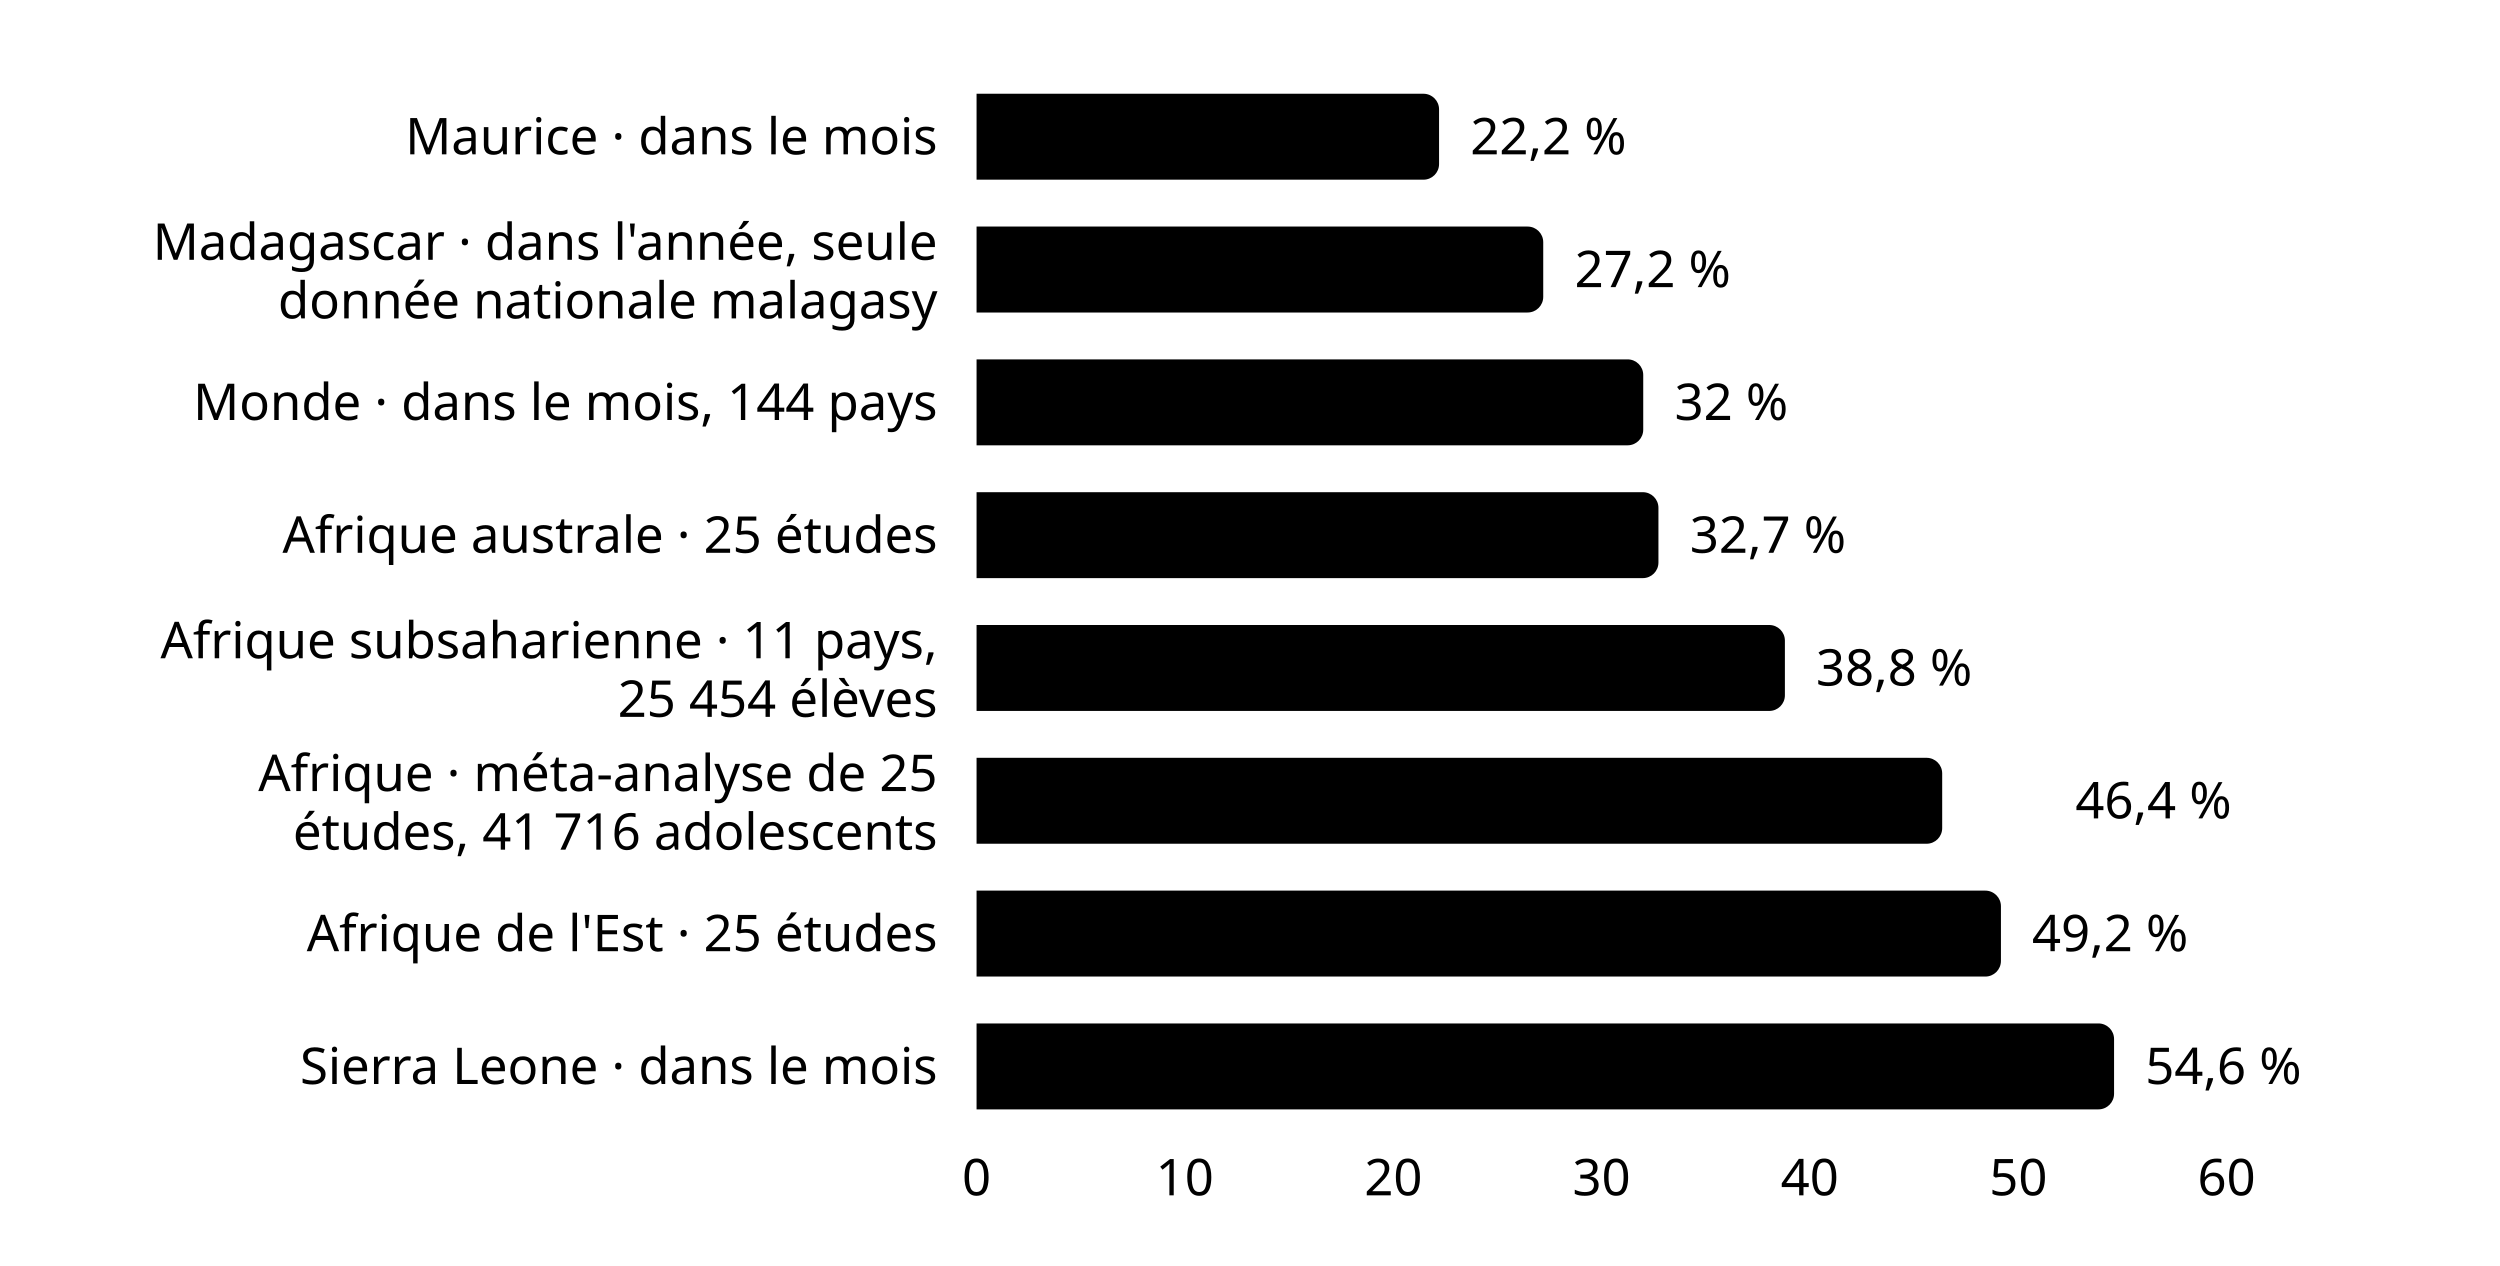
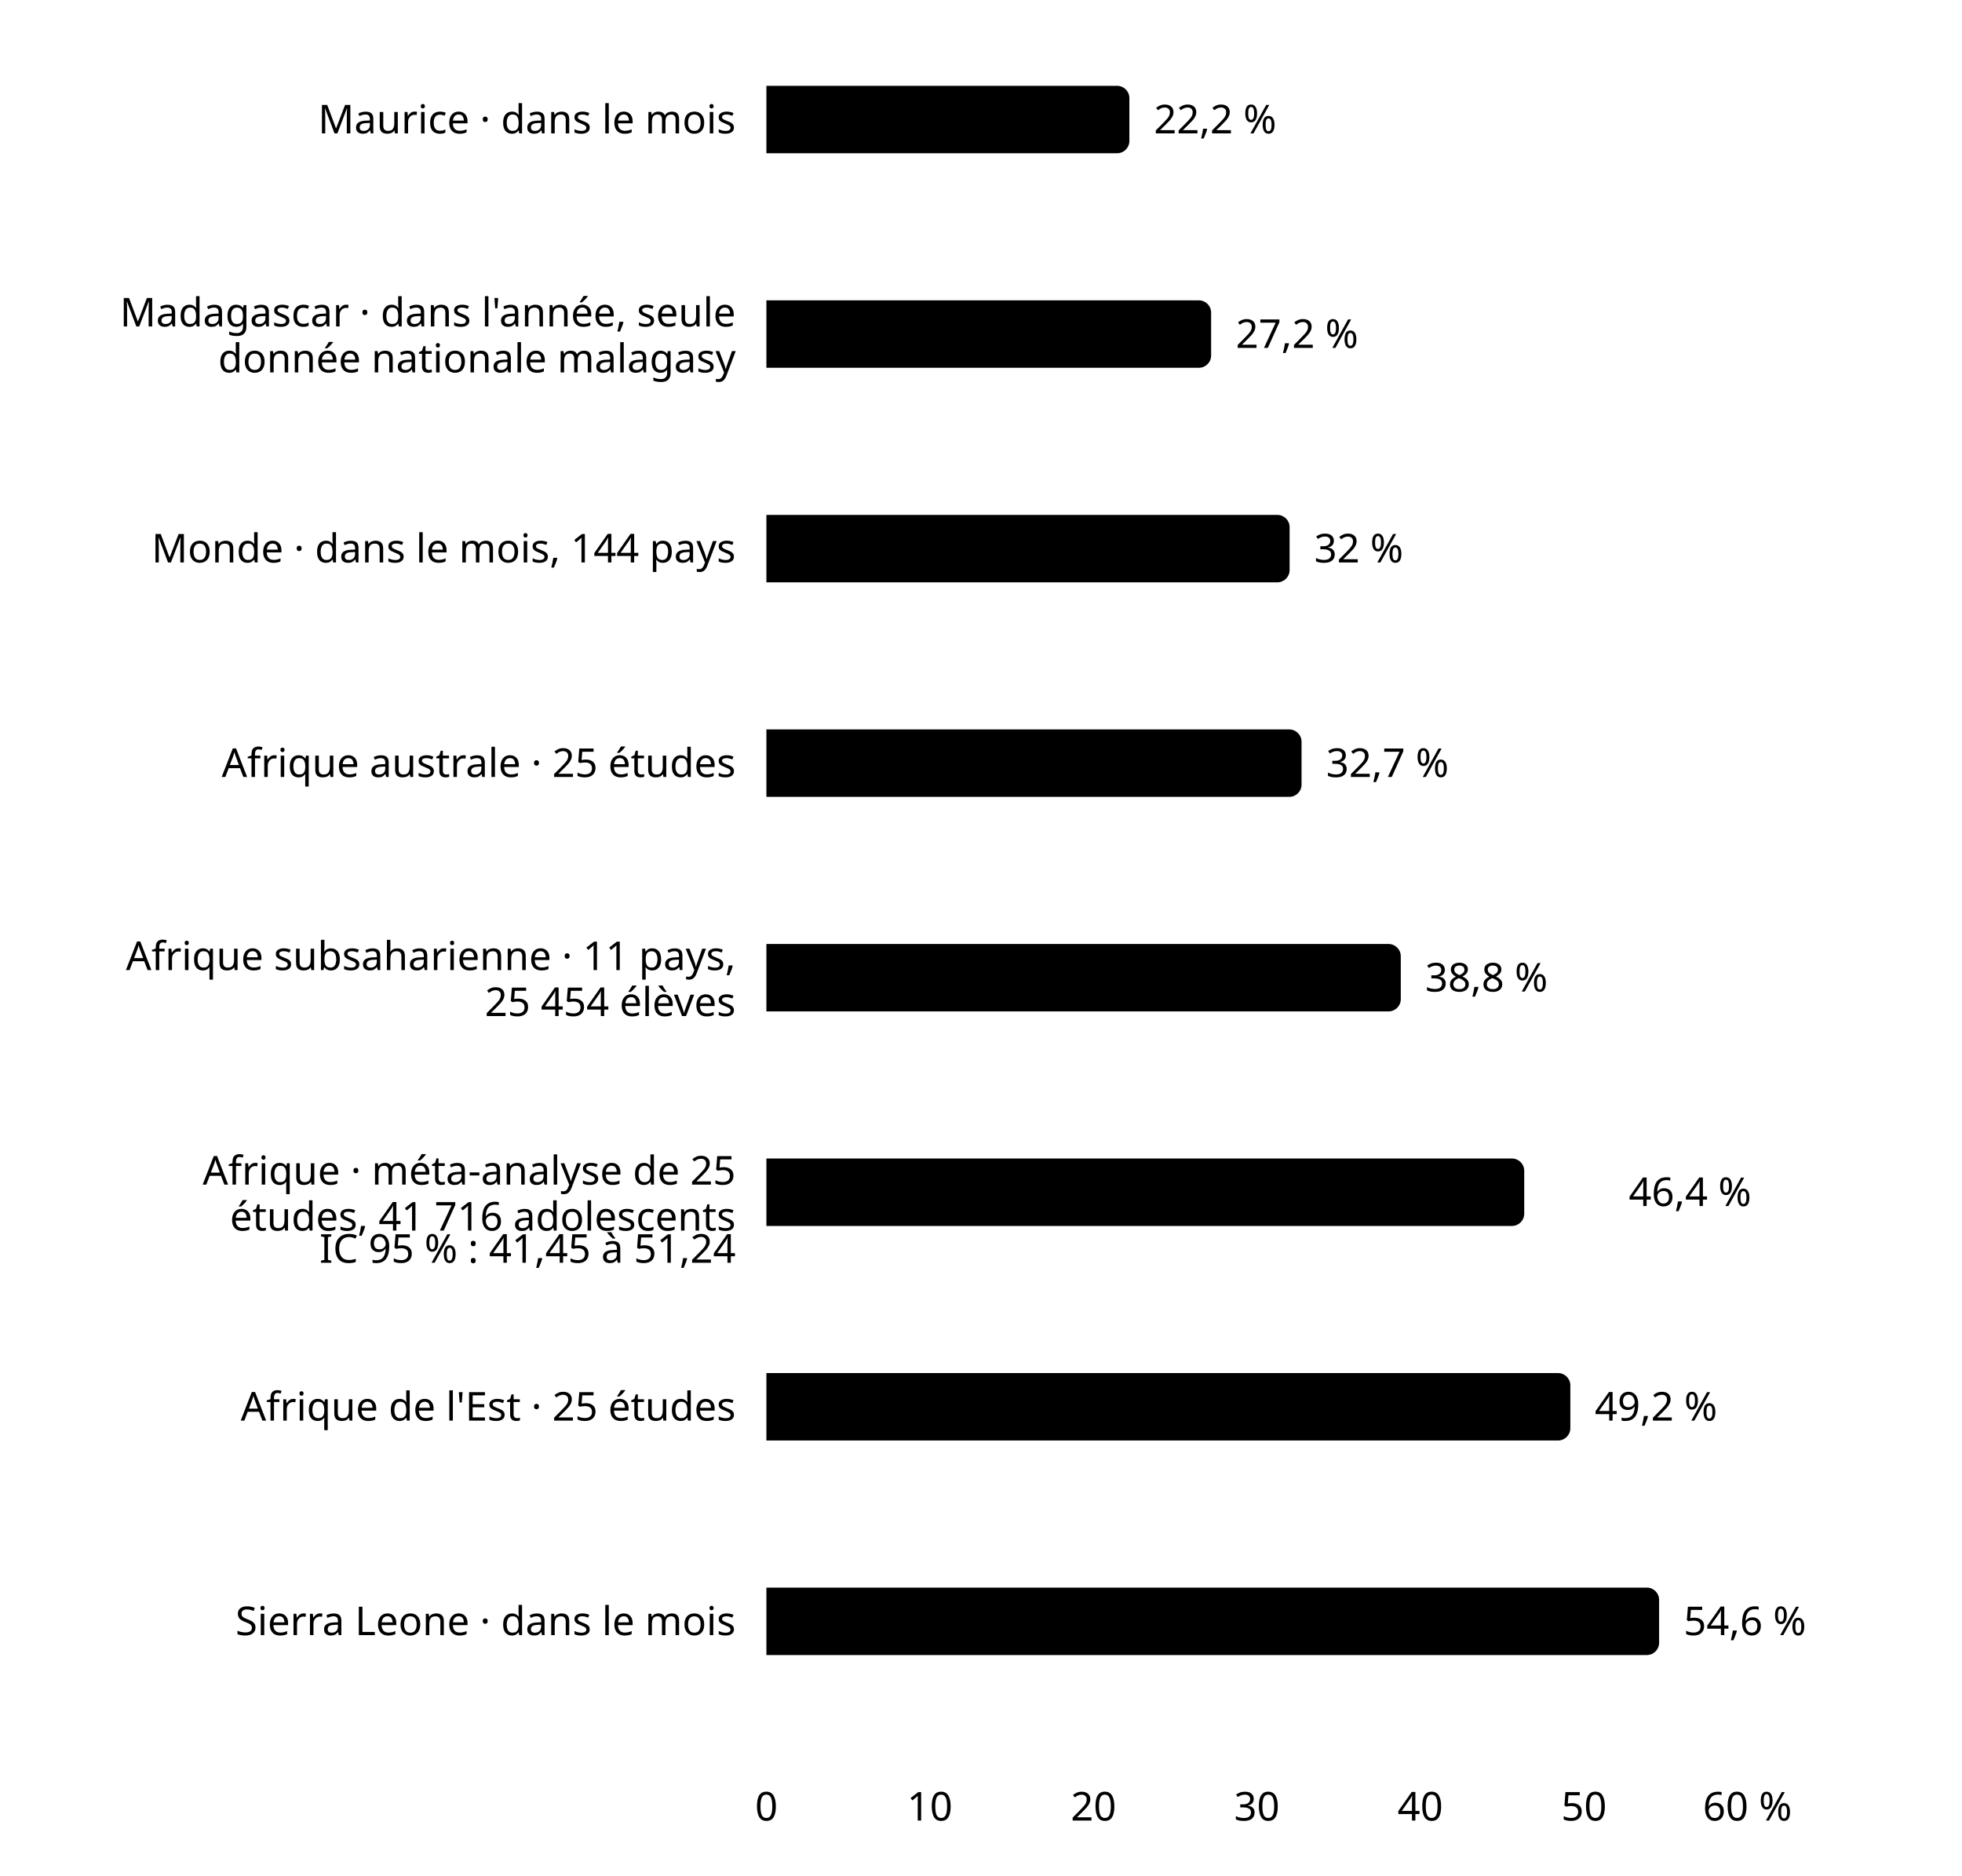
- <svg xmlns="http://www.w3.org/2000/svg" viewBox="0 0 640 324" width="640" height="324" role="img" aria-labelledby="prevalences-comparees-t prevalences-comparees-d" class="" font-family="Public Sans, Segoe UI, system-ui, sans-serif" font-size="13">
-   <line class="grid" x1="250.0" y1="12" x2="250.0" y2="290" />
-   <text class="t-sm" x="250.0" y="306" text-anchor="middle">0</text>
-   <line class="grid" x1="303.3" y1="12" x2="303.3" y2="290" />
-   <text class="t-sm" x="303.3" y="306" text-anchor="middle">10</text>
-   <line class="grid" x1="356.7" y1="12" x2="356.7" y2="290" />
-   <text class="t-sm" x="356.7" y="306" text-anchor="middle">20</text>
-   <line class="grid" x1="410.0" y1="12" x2="410.0" y2="290" />
-   <text class="t-sm" x="410.0" y="306" text-anchor="middle">30</text>
-   <line class="grid" x1="463.3" y1="12" x2="463.3" y2="290" />
-   <text class="t-sm" x="463.3" y="306" text-anchor="middle">40</text>
-   <line class="grid" x1="516.7" y1="12" x2="516.7" y2="290" />
-   <text class="t-sm" x="516.7" y="306" text-anchor="middle">50</text>
-   <line class="grid" x1="570.0" y1="12" x2="570.0" y2="290" />
-   <text class="t-sm" x="570.0" y="306" text-anchor="middle">60</text>
-   <path class="f1" d="M250.0,24 h114.4 a4,4 0 0 1 4,4 v14 a4,4 0 0 1 -4,4 h-114.4 z" />
-   <text x="240" y="35.0" text-anchor="end" dominant-baseline="middle">Maurice · dans le mois</text>
-   <text class="t-num" x="376.4" y="35" dominant-baseline="middle">22,2 %</text>
-   <path class="f1" d="M250.0,58 h141.067 a4,4 0 0 1 4,4 v14 a4,4 0 0 1 -4,4 h-141.067 z" />
-   <text x="240" y="62.0" text-anchor="end" dominant-baseline="middle">Madagascar · dans l'année, seule</text>
-   <text x="240" y="77.0" text-anchor="end" dominant-baseline="middle">donnée nationale malagasy</text>
-   <text class="t-num" x="403.1" y="69" dominant-baseline="middle">27,2 %</text>
-   <path class="f1" d="M250.0,92 h166.667 a4,4 0 0 1 4,4 v14 a4,4 0 0 1 -4,4 h-166.667 z" />
-   <text x="240" y="103.0" text-anchor="end" dominant-baseline="middle">Monde · dans le mois, 144 pays</text>
-   <text class="t-num" x="428.7" y="103" dominant-baseline="middle">32 %</text>
-   <path class="f1" d="M250.0,126 h170.56 a4,4 0 0 1 4,4 v14 a4,4 0 0 1 -4,4 h-170.56 z" />
-   <text x="240" y="137.0" text-anchor="end" dominant-baseline="middle">Afrique australe · 25 études</text>
-   <text class="t-num" x="432.6" y="137" dominant-baseline="middle">32,7 %</text>
-   <path class="f1" d="M250.0,160 h202.933 a4,4 0 0 1 4,4 v14 a4,4 0 0 1 -4,4 h-202.933 z" />
-   <text x="240" y="164.0" text-anchor="end" dominant-baseline="middle">Afrique subsaharienne · 11 pays,</text>
-   <text x="240" y="179.0" text-anchor="end" dominant-baseline="middle">25 454 élèves</text>
-   <text class="t-num" x="464.9" y="171" dominant-baseline="middle">38,8 %</text>
-   <path class="f1" d="M250.0,194 h243.2 a4,4 0 0 1 4,4 v14 a4,4 0 0 1 -4,4 h-243.2 z" />
-   <line class="line" x1="471.1" y1="205" x2="523.3" y2="205" stroke-width="1.5" />
-   <line class="line" x1="471.1" y1="199" x2="471.1" y2="211" />
-   <line class="line" x1="523.3" y1="199" x2="523.3" y2="211" />
-   <text x="240" y="198.0" text-anchor="end" dominant-baseline="middle">Afrique · méta-analyse de 25</text>
-   <text x="240" y="213.0" text-anchor="end" dominant-baseline="middle">études, 41 716 adolescents</text>
-   <text class="t-num" x="531.3" y="205" dominant-baseline="middle">46,4 %</text>
-   <path class="f1" d="M250.0,228 h258.24 a4,4 0 0 1 4,4 v14 a4,4 0 0 1 -4,4 h-258.24 z" />
-   <text x="240" y="239.0" text-anchor="end" dominant-baseline="middle">Afrique de l'Est · 25 études</text>
-   <text class="t-num" x="520.2" y="239" dominant-baseline="middle">49,2 %</text>
-   <path class="f1" d="M250.0,262 h287.2 a4,4 0 0 1 4,4 v14 a4,4 0 0 1 -4,4 h-287.2 z" />
-   <text x="240" y="273.0" text-anchor="end" dominant-baseline="middle">Sierra Leone · dans le mois</text>
-   <text class="t-num" x="549.2" y="273" dominant-baseline="middle">54,6 %</text>
+ <svg xmlns="http://www.w3.org/2000/svg" viewBox="0 0 640 612" width="640" height="612" role="img" aria-labelledby="prevalences-comparees-t prevalences-comparees-d" class="" font-family="Public Sans, Segoe UI, system-ui, sans-serif" font-size="13">
+   <line class="grid" x1="250.0" y1="12" x2="250.0" y2="578" />
+   <text class="t-sm" x="250.0" y="594" text-anchor="middle">0</text>
+   <line class="grid" x1="303.3" y1="12" x2="303.3" y2="578" />
+   <text class="t-sm" x="303.3" y="594" text-anchor="middle">10</text>
+   <line class="grid" x1="356.7" y1="12" x2="356.7" y2="578" />
+   <text class="t-sm" x="356.7" y="594" text-anchor="middle">20</text>
+   <line class="grid" x1="410.0" y1="12" x2="410.0" y2="578" />
+   <text class="t-sm" x="410.0" y="594" text-anchor="middle">30</text>
+   <line class="grid" x1="463.3" y1="12" x2="463.3" y2="578" />
+   <text class="t-sm" x="463.3" y="594" text-anchor="middle">40</text>
+   <line class="grid" x1="516.7" y1="12" x2="516.7" y2="578" />
+   <text class="t-sm" x="516.7" y="594" text-anchor="middle">50</text>
+   <line class="grid" x1="570.0" y1="12" x2="570.0" y2="578" />
+   <text class="t-sm" x="570.0" y="594" text-anchor="middle">60 %</text>
+   <path class="f1" d="M250.0,28 h114.4 a4,4 0 0 1 4,4 v14 a4,4 0 0 1 -4,4 h-114.4 z" />
+   <text x="240" y="39.0" text-anchor="end" dominant-baseline="middle">Maurice · dans le mois</text>
+   <text class="t-num" x="376.4" y="39" dominant-baseline="middle">22,2 %</text>
+   <path class="f1" d="M250.0,98 h141.067 a4,4 0 0 1 4,4 v14 a4,4 0 0 1 -4,4 h-141.067 z" />
+   <text x="240" y="102.0" text-anchor="end" dominant-baseline="middle">Madagascar · dans l'année, seule</text>
+   <text x="240" y="117.0" text-anchor="end" dominant-baseline="middle">donnée nationale malagasy</text>
+   <text class="t-num" x="403.1" y="109" dominant-baseline="middle">27,2 %</text>
+   <path class="f1" d="M250.0,168 h166.667 a4,4 0 0 1 4,4 v14 a4,4 0 0 1 -4,4 h-166.667 z" />
+   <text x="240" y="179.0" text-anchor="end" dominant-baseline="middle">Monde · dans le mois, 144 pays</text>
+   <text class="t-num" x="428.7" y="179" dominant-baseline="middle">32 %</text>
+   <path class="f1" d="M250.0,238 h170.56 a4,4 0 0 1 4,4 v14 a4,4 0 0 1 -4,4 h-170.56 z" />
+   <text x="240" y="249.0" text-anchor="end" dominant-baseline="middle">Afrique australe · 25 études</text>
+   <text class="t-num" x="432.6" y="249" dominant-baseline="middle">32,7 %</text>
+   <path class="f1" d="M250.0,308 h202.933 a4,4 0 0 1 4,4 v14 a4,4 0 0 1 -4,4 h-202.933 z" />
+   <text x="240" y="312.0" text-anchor="end" dominant-baseline="middle">Afrique subsaharienne · 11 pays,</text>
+   <text x="240" y="327.0" text-anchor="end" dominant-baseline="middle">25 454 élèves</text>
+   <text class="t-num" x="464.9" y="319" dominant-baseline="middle">38,8 %</text>
+   <path class="f1" d="M250.0,378 h243.2 a4,4 0 0 1 4,4 v14 a4,4 0 0 1 -4,4 h-243.2 z" />
+   <line class="line" x1="471.1" y1="389" x2="523.3" y2="389" stroke-width="1.5" />
+   <line class="line" x1="471.1" y1="383" x2="471.1" y2="395" />
+   <line class="line" x1="523.3" y1="383" x2="523.3" y2="395" />
+   <text x="240" y="382.0" text-anchor="end" dominant-baseline="middle">Afrique · méta-analyse de 25</text>
+   <text x="240" y="397.0" text-anchor="end" dominant-baseline="middle">études, 41 716 adolescents</text>
+   <text class="t-num" x="531.3" y="389" dominant-baseline="middle">46,4 %</text>
+   <text class="t-sm" x="240" y="412.0" text-anchor="end">IC 95 % : 41,45 à 51,24</text>
+   <path class="f1" d="M250.0,448 h258.24 a4,4 0 0 1 4,4 v14 a4,4 0 0 1 -4,4 h-258.24 z" />
+   <text x="240" y="459.0" text-anchor="end" dominant-baseline="middle">Afrique de l'Est · 25 études</text>
+   <text class="t-num" x="520.2" y="459" dominant-baseline="middle">49,2 %</text>
+   <path class="f1" d="M250.0,518 h287.2 a4,4 0 0 1 4,4 v14 a4,4 0 0 1 -4,4 h-287.2 z" />
+   <text x="240" y="529.0" text-anchor="end" dominant-baseline="middle">Sierra Leone · dans le mois</text>
+   <text class="t-num" x="549.2" y="529" dominant-baseline="middle">54,6 %</text>
</svg>
